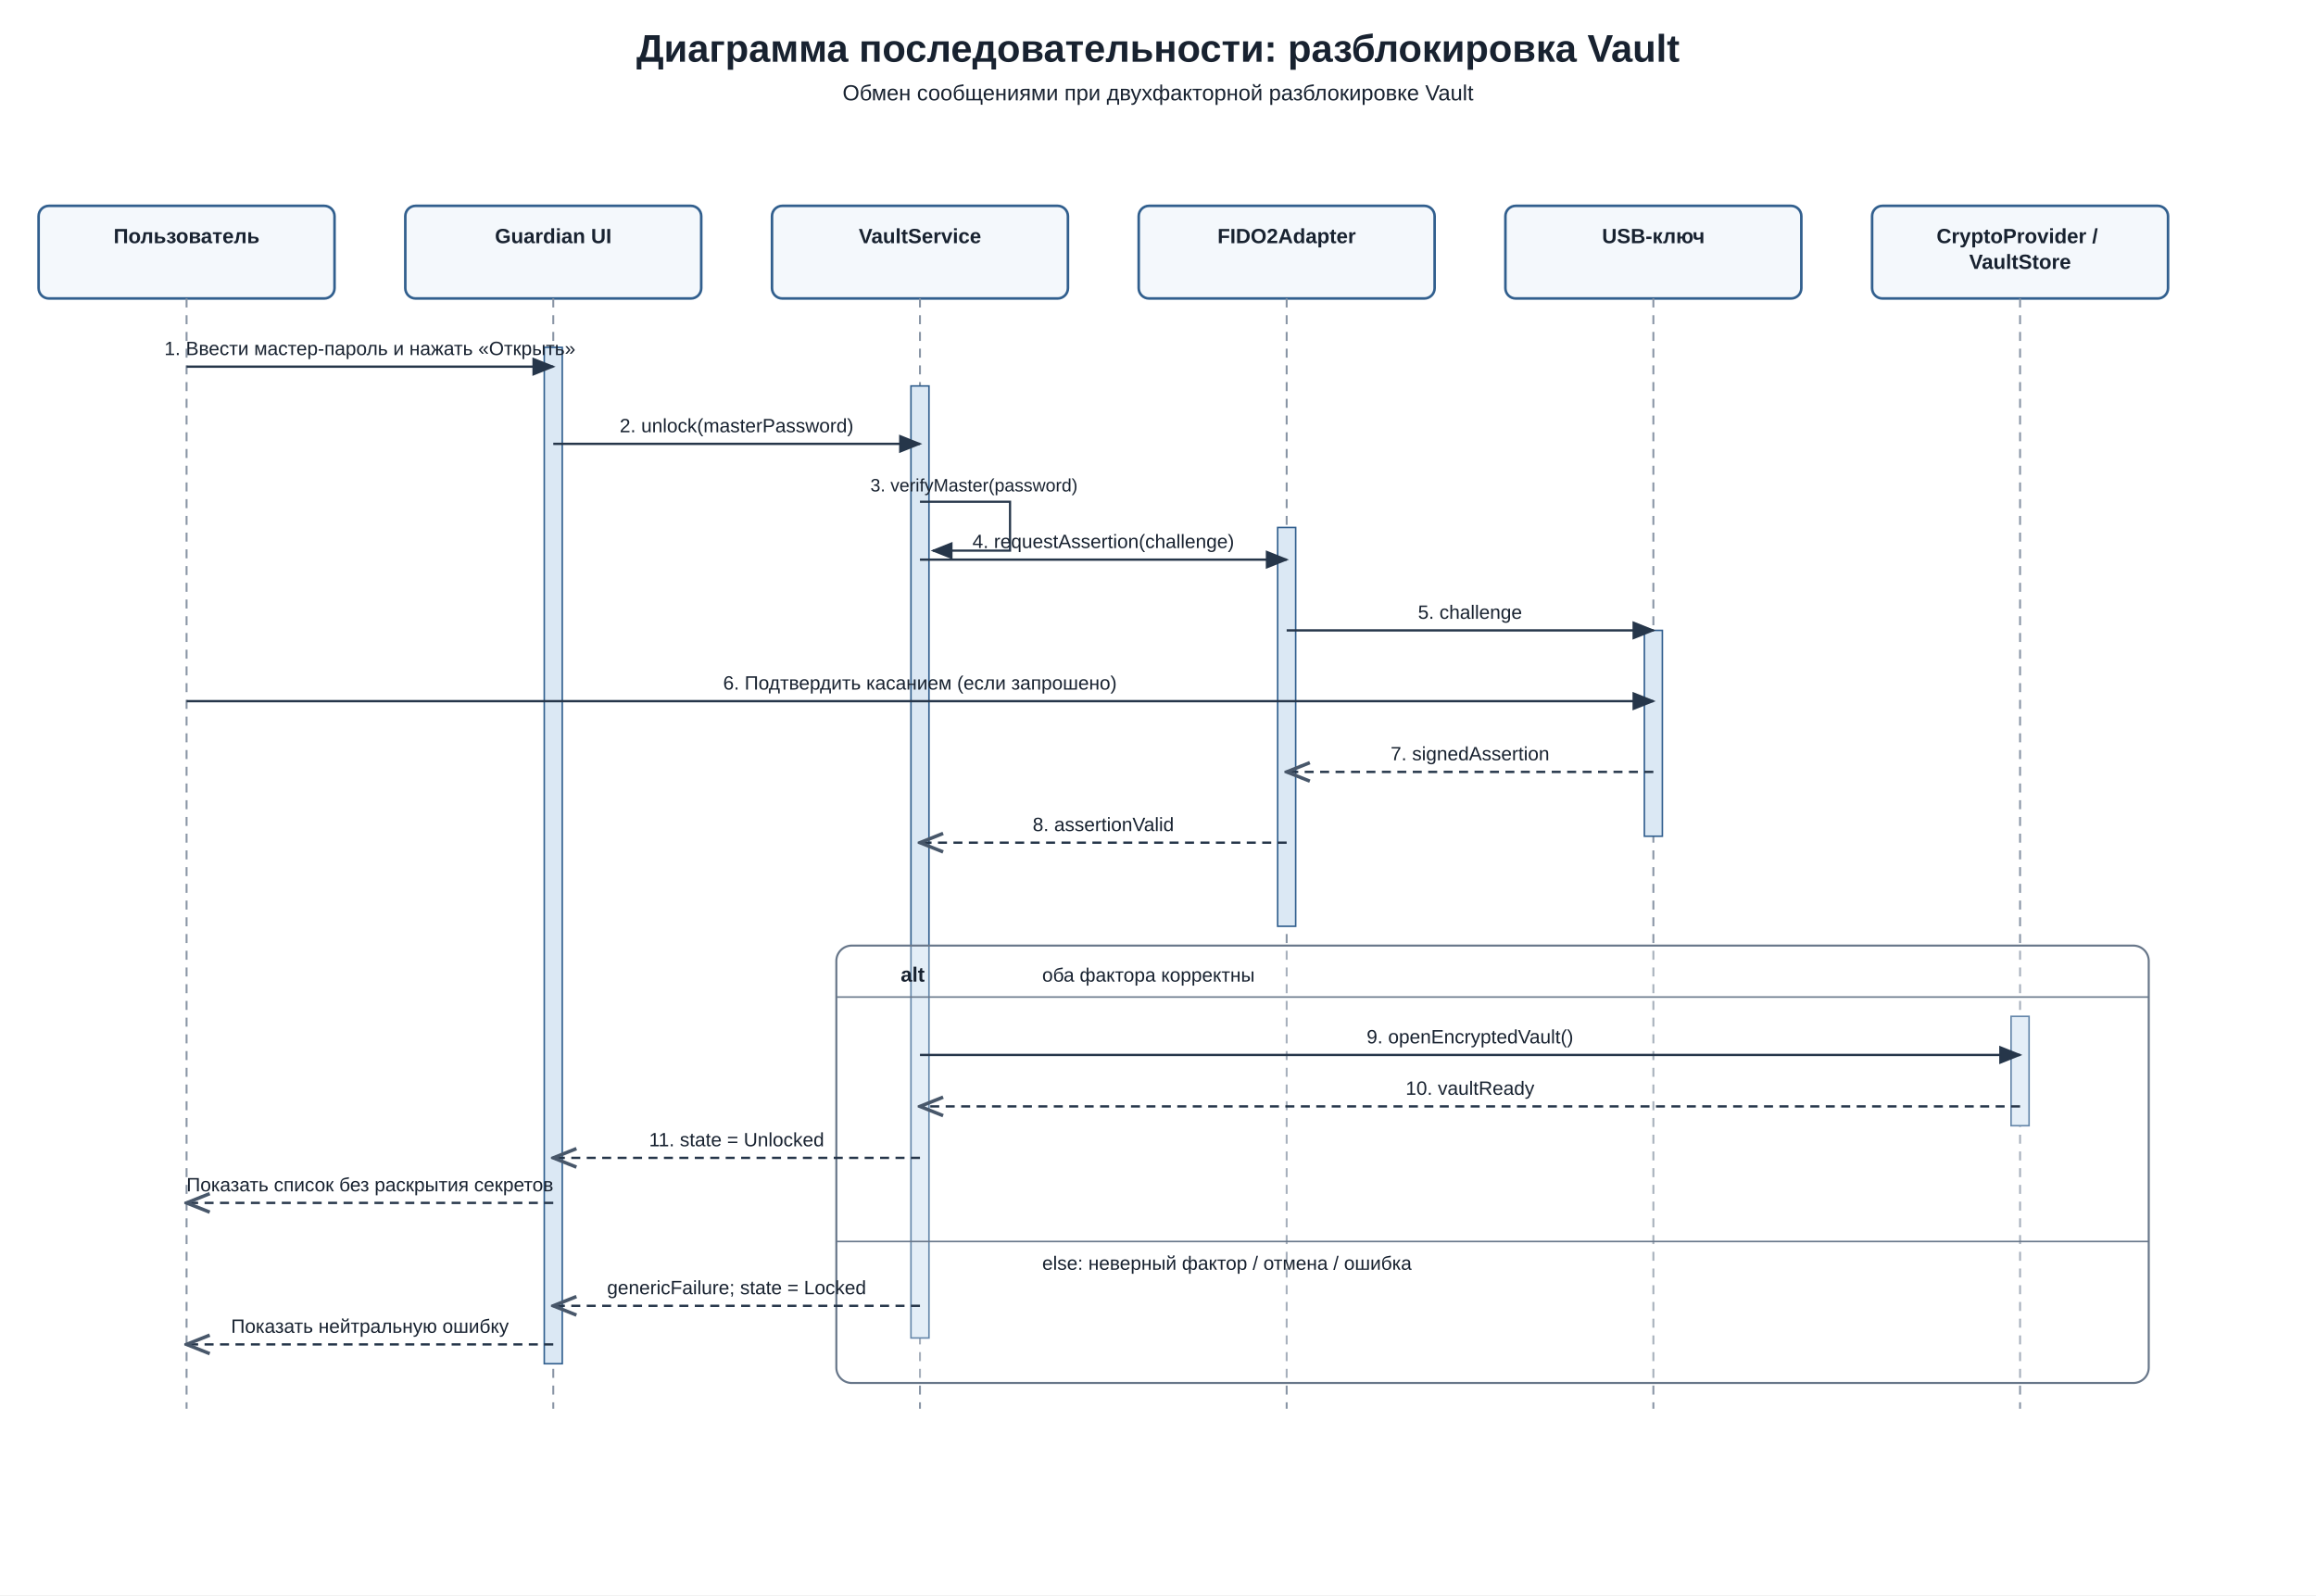
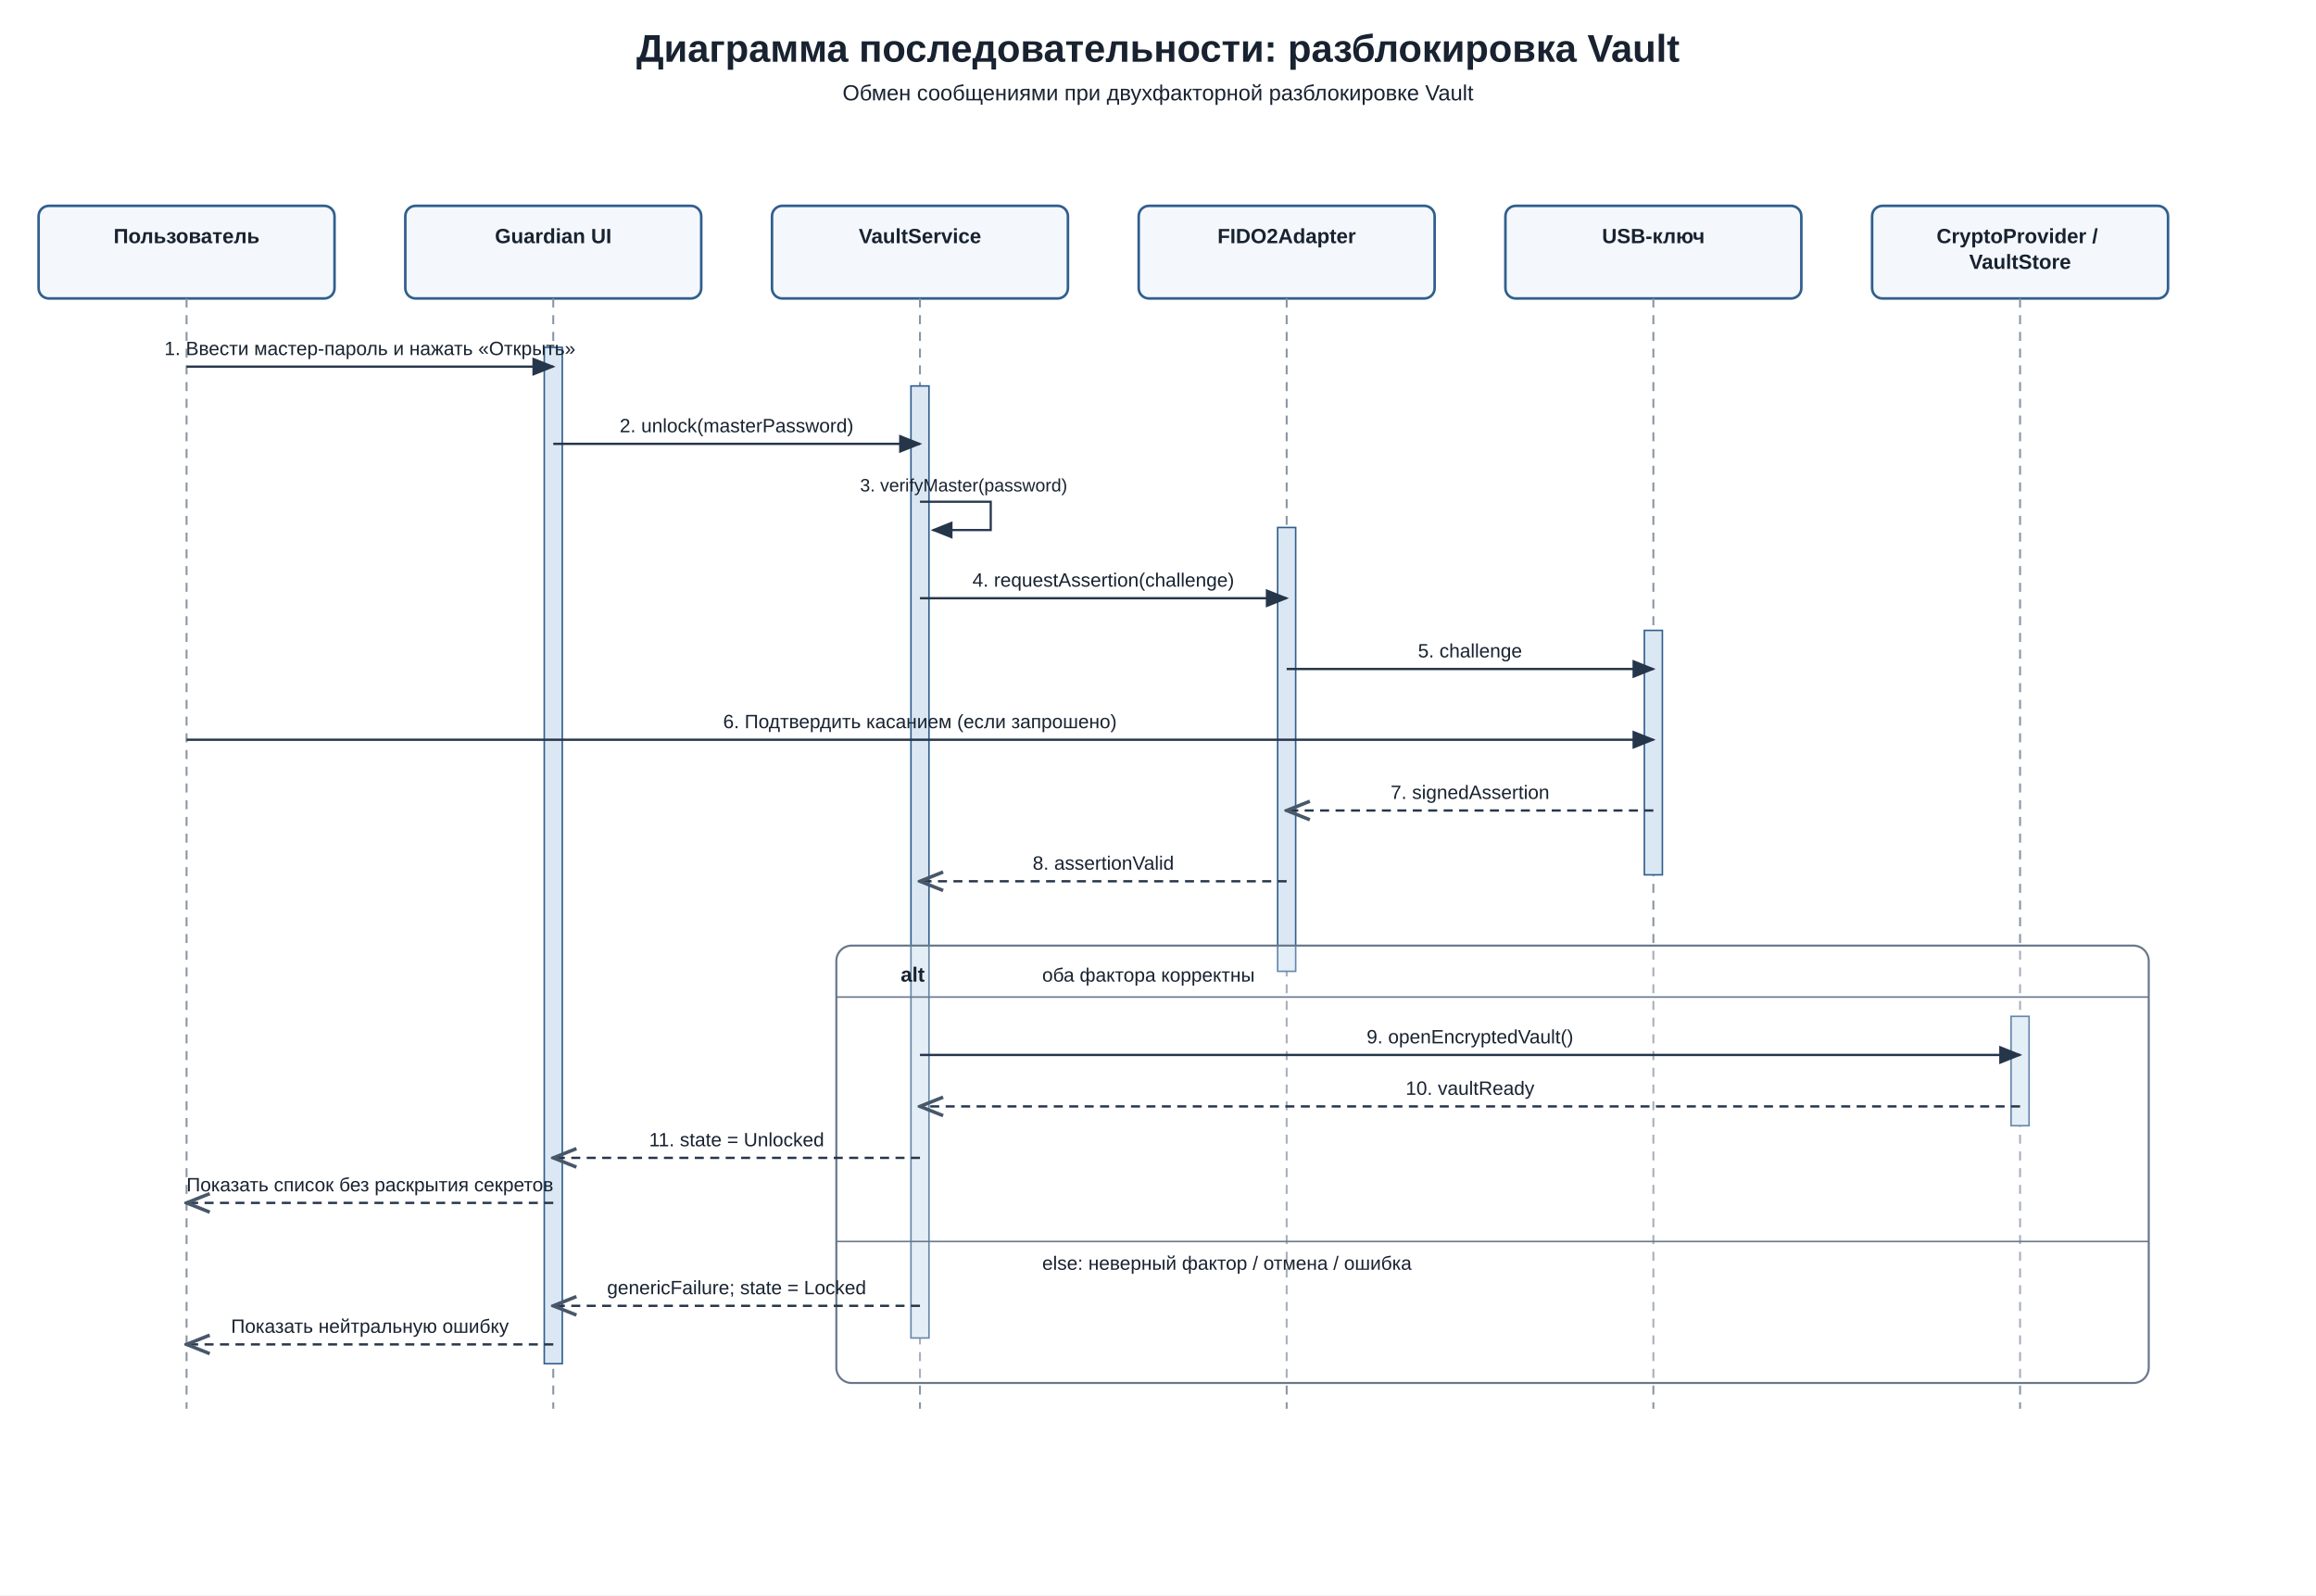
<svg xmlns="http://www.w3.org/2000/svg" width="1800" height="1240" viewBox="0 0 1800 1240">
  <defs>
    <marker id="arrow" markerWidth="10" markerHeight="8" refX="9" refY="4" orient="auto">
      <path d="M0,0 L10,4 L0,8 z" fill="#26364a" />
    </marker>
    <marker id="openArrow" markerWidth="12" markerHeight="10" refX="11" refY="5" orient="auto">
      <path d="M1,1 L11,5 L1,9" fill="none" stroke="#48576a" stroke-width="1.5" />
    </marker>
    <style>
    text { font-family: Arial, 'DejaVu Sans', sans-serif; fill: #182230; }
    .title { font-size: 30px; font-weight: 700; }
    .subtitle { font-size: 17px; fill: #566579; }
    .lane { font-size: 20px; font-weight: 700; fill: #26364a; }
    .label { font-size: 18px; }
    .small { font-size: 15px; }
    .tiny { font-size: 13px; }
  </style>
  </defs>
  <rect width="100%" height="100%" fill="#ffffff" />
  <text x="900.0" y="48" text-anchor="middle" class="title">Диаграмма последовательности: разблокировка Vault</text>
  <text x="900.0" y="78" text-anchor="middle" font-size="17" font-weight="400" fill="#566579">Обмен сообщениями при двухфакторной разблокировке Vault</text>
  <rect x="30" y="160" width="230" height="72" rx="8" fill="#f4f8fc" stroke="#315f8e" stroke-width="2" />
  <text x="145" y="189" text-anchor="middle" font-size="16" font-weight="700" fill="#182230">
    <tspan x="145" dy="0">Пользователь</tspan>
  </text>
  <line x1="145" y1="232" x2="145" y2="1095" stroke="#8995a5" stroke-width="1.5" stroke-dasharray="7 6" />
  <rect x="315" y="160" width="230" height="72" rx="8" fill="#f4f8fc" stroke="#315f8e" stroke-width="2" />
  <text x="430" y="189" text-anchor="middle" font-size="16" font-weight="700" fill="#182230">
    <tspan x="430" dy="0">Guardian UI</tspan>
  </text>
  <line x1="430" y1="232" x2="430" y2="1095" stroke="#8995a5" stroke-width="1.5" stroke-dasharray="7 6" />
  <rect x="600" y="160" width="230" height="72" rx="8" fill="#f4f8fc" stroke="#315f8e" stroke-width="2" />
  <text x="715" y="189" text-anchor="middle" font-size="16" font-weight="700" fill="#182230">
    <tspan x="715" dy="0">VaultService</tspan>
  </text>
  <line x1="715" y1="232" x2="715" y2="1095" stroke="#8995a5" stroke-width="1.5" stroke-dasharray="7 6" />
  <rect x="885" y="160" width="230" height="72" rx="8" fill="#f4f8fc" stroke="#315f8e" stroke-width="2" />
  <text x="1000" y="189" text-anchor="middle" font-size="16" font-weight="700" fill="#182230">
    <tspan x="1000" dy="0">FIDO2Adapter</tspan>
  </text>
  <line x1="1000" y1="232" x2="1000" y2="1095" stroke="#8995a5" stroke-width="1.5" stroke-dasharray="7 6" />
  <rect x="1170" y="160" width="230" height="72" rx="8" fill="#f4f8fc" stroke="#315f8e" stroke-width="2" />
  <text x="1285" y="189" text-anchor="middle" font-size="16" font-weight="700" fill="#182230">
    <tspan x="1285" dy="0">USB-ключ</tspan>
  </text>
  <line x1="1285" y1="232" x2="1285" y2="1095" stroke="#8995a5" stroke-width="1.5" stroke-dasharray="7 6" />
  <rect x="1455" y="160" width="230" height="72" rx="8" fill="#f4f8fc" stroke="#315f8e" stroke-width="2" />
  <text x="1570" y="189" text-anchor="middle" font-size="16" font-weight="700" fill="#182230">
    <tspan x="1570" dy="0">CryptoProvider /</tspan>
    <tspan x="1570" dy="20">VaultStore</tspan>
  </text>
  <line x1="1570" y1="232" x2="1570" y2="1095" stroke="#8995a5" stroke-width="1.5" stroke-dasharray="7 6" />
  <rect x="423" y="270" width="14" height="790" fill="#dbe8f4" stroke="#315f8e" stroke-width="1.2" />
  <rect x="708" y="300" width="14" height="740" fill="#dbe8f4" stroke="#315f8e" stroke-width="1.2" />
-   <rect x="993" y="410" width="14" height="310" fill="#dbe8f4" stroke="#315f8e" stroke-width="1.2" />
-   <rect x="1278" y="490" width="14" height="160" fill="#dbe8f4" stroke="#315f8e" stroke-width="1.2" />
+   <rect x="993" y="410" width="14" height="345" fill="#dbe8f4" stroke="#315f8e" stroke-width="1.2" />
+   <rect x="1278" y="490" width="14" height="190" fill="#dbe8f4" stroke="#315f8e" stroke-width="1.2" />
  <rect x="1563" y="790" width="14" height="85" fill="#dbe8f4" stroke="#315f8e" stroke-width="1.2" />
  <path d="M 145 285 L 430 285" fill="none" stroke="#26364a" stroke-width="1.8" marker-end="url(#arrow)" />
  <text x="287.5" y="276" text-anchor="middle" font-size="15" font-weight="500" fill="#182230">1. Ввести мастер-пароль и нажать «Открыть»</text>
  <path d="M 430 345 L 715 345" fill="none" stroke="#26364a" stroke-width="1.8" marker-end="url(#arrow)" />
  <text x="572.5" y="336" text-anchor="middle" font-size="15" font-weight="500" fill="#182230">2. unlock(masterPassword)</text>
-   <path d="M 715 390 h 70 v 38 h -60" fill="none" stroke="#26364a" stroke-width="1.7" marker-end="url(#arrow)" />
-   <text x="757" y="382" text-anchor="middle" font-size="14" font-weight="400" fill="#182230">3. verifyMaster(password)</text>
-   <path d="M 715 435 L 1000 435" fill="none" stroke="#26364a" stroke-width="1.8" marker-end="url(#arrow)" />
-   <text x="857.5" y="426" text-anchor="middle" font-size="15" font-weight="500" fill="#182230">4. requestAssertion(challenge)</text>
-   <path d="M 1000 490 L 1285 490" fill="none" stroke="#26364a" stroke-width="1.8" marker-end="url(#arrow)" />
-   <text x="1142.5" y="481" text-anchor="middle" font-size="15" font-weight="500" fill="#182230">5. challenge</text>
-   <path d="M 145 545 L 1285 545" fill="none" stroke="#26364a" stroke-width="1.8" marker-end="url(#arrow)" />
-   <text x="715.0" y="536" text-anchor="middle" font-size="15" font-weight="500" fill="#182230">6. Подтвердить касанием (если запрошено)</text>
-   <path d="M 1285 600 L 1000 600" fill="none" stroke="#26364a" stroke-width="1.8" marker-end="url(#openArrow)" stroke-dasharray="7 5" />
-   <text x="1142.5" y="591" text-anchor="middle" font-size="15" font-weight="500" fill="#182230">7. signedAssertion</text>
-   <path d="M 1000 655 L 715 655" fill="none" stroke="#26364a" stroke-width="1.8" marker-end="url(#openArrow)" stroke-dasharray="7 5" />
-   <text x="857.5" y="646" text-anchor="middle" font-size="15" font-weight="500" fill="#182230">8. assertionValid</text>
+   <path d="M 715 390 h 55 v 22 h -45" fill="none" stroke="#26364a" stroke-width="1.7" marker-end="url(#arrow)" />
+   <text x="749" y="382" text-anchor="middle" font-size="14" font-weight="400" fill="#182230">3. verifyMaster(password)</text>
+   <path d="M 715 465 L 1000 465" fill="none" stroke="#26364a" stroke-width="1.8" marker-end="url(#arrow)" />
+   <text x="857.5" y="456" text-anchor="middle" font-size="15" font-weight="500" fill="#182230">4. requestAssertion(challenge)</text>
+   <path d="M 1000 520 L 1285 520" fill="none" stroke="#26364a" stroke-width="1.8" marker-end="url(#arrow)" />
+   <text x="1142.5" y="511" text-anchor="middle" font-size="15" font-weight="500" fill="#182230">5. challenge</text>
+   <path d="M 145 575 L 1285 575" fill="none" stroke="#26364a" stroke-width="1.8" marker-end="url(#arrow)" />
+   <text x="715.0" y="566" text-anchor="middle" font-size="15" font-weight="500" fill="#182230">6. Подтвердить касанием (если запрошено)</text>
+   <path d="M 1285 630 L 1000 630" fill="none" stroke="#26364a" stroke-width="1.8" marker-end="url(#openArrow)" stroke-dasharray="7 5" />
+   <text x="1142.5" y="621" text-anchor="middle" font-size="15" font-weight="500" fill="#182230">7. signedAssertion</text>
+   <path d="M 1000 685 L 715 685" fill="none" stroke="#26364a" stroke-width="1.8" marker-end="url(#openArrow)" stroke-dasharray="7 5" />
+   <text x="857.5" y="676" text-anchor="middle" font-size="15" font-weight="500" fill="#182230">8. assertionValid</text>
  <rect x="650" y="735" width="1020" height="340" rx="12" fill="#fff" fill-opacity="0.25" stroke="#68778a" stroke-width="1.6" />
  <path d="M 650 775 L 1670 775" stroke="#68778a" stroke-width="1.2" />
  <text x="700" y="763" text-anchor="start" font-size="16" font-weight="700" fill="#40536a">alt</text>
  <text x="810" y="763" text-anchor="start" font-size="15" font-weight="400" fill="#40536a">оба фактора корректны</text>
  <path d="M 715 820 L 1570 820" fill="none" stroke="#26364a" stroke-width="1.8" marker-end="url(#arrow)" />
  <text x="1142.5" y="811" text-anchor="middle" font-size="15" font-weight="500" fill="#182230">9. openEncryptedVault()</text>
  <path d="M 1570 860 L 715 860" fill="none" stroke="#26364a" stroke-width="1.8" marker-end="url(#openArrow)" stroke-dasharray="7 5" />
  <text x="1142.5" y="851" text-anchor="middle" font-size="15" font-weight="500" fill="#182230">10. vaultReady</text>
  <path d="M 715 900 L 430 900" fill="none" stroke="#26364a" stroke-width="1.8" marker-end="url(#openArrow)" stroke-dasharray="7 5" />
  <text x="572.5" y="891" text-anchor="middle" font-size="15" font-weight="500" fill="#182230">11. state = Unlocked</text>
  <path d="M 430 935 L 145 935" fill="none" stroke="#26364a" stroke-width="1.8" marker-end="url(#openArrow)" stroke-dasharray="7 5" />
  <text x="287.5" y="926" text-anchor="middle" font-size="15" font-weight="500" fill="#182230">Показать список без раскрытия секретов</text>
  <path d="M 650 965 L 1670 965" stroke="#68778a" stroke-width="1.2" />
  <text x="810" y="987" text-anchor="start" font-size="15" font-weight="400" fill="#8b3a31">else: неверный фактор / отмена / ошибка</text>
  <path d="M 715 1015 L 430 1015" fill="none" stroke="#26364a" stroke-width="1.8" marker-end="url(#openArrow)" stroke-dasharray="7 5" />
  <text x="572.5" y="1006" text-anchor="middle" font-size="15" font-weight="500" fill="#182230">genericFailure; state = Locked</text>
  <path d="M 430 1045 L 145 1045" fill="none" stroke="#26364a" stroke-width="1.8" marker-end="url(#openArrow)" stroke-dasharray="7 5" />
  <text x="287.5" y="1036" text-anchor="middle" font-size="15" font-weight="500" fill="#182230">Показать нейтральную ошибку</text>
</svg>
